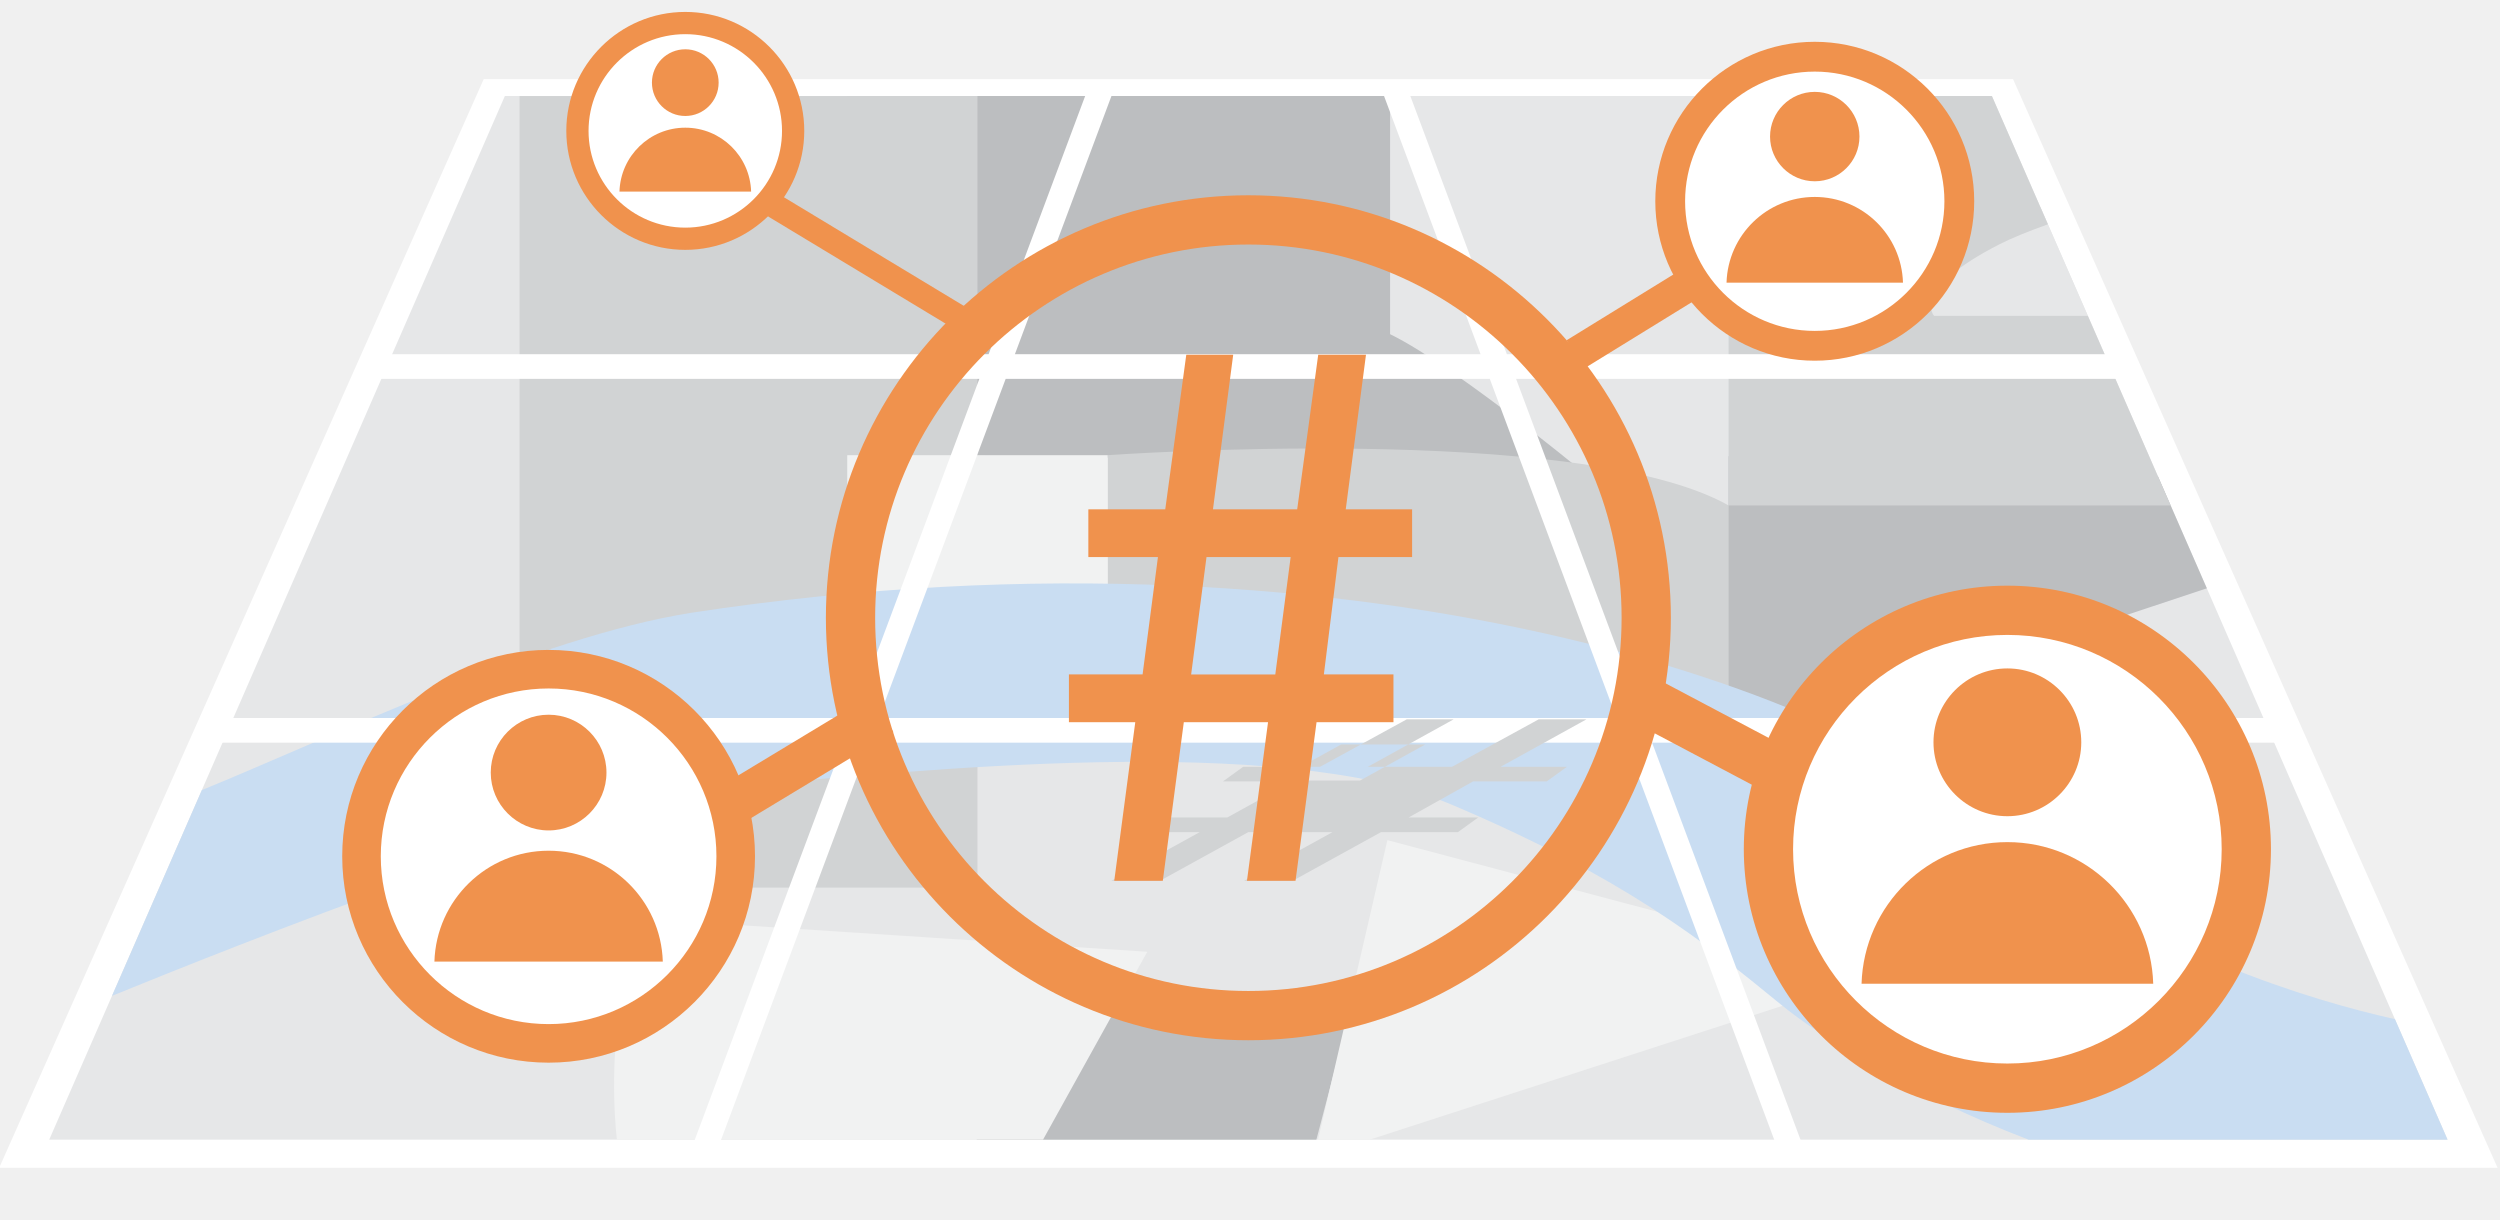
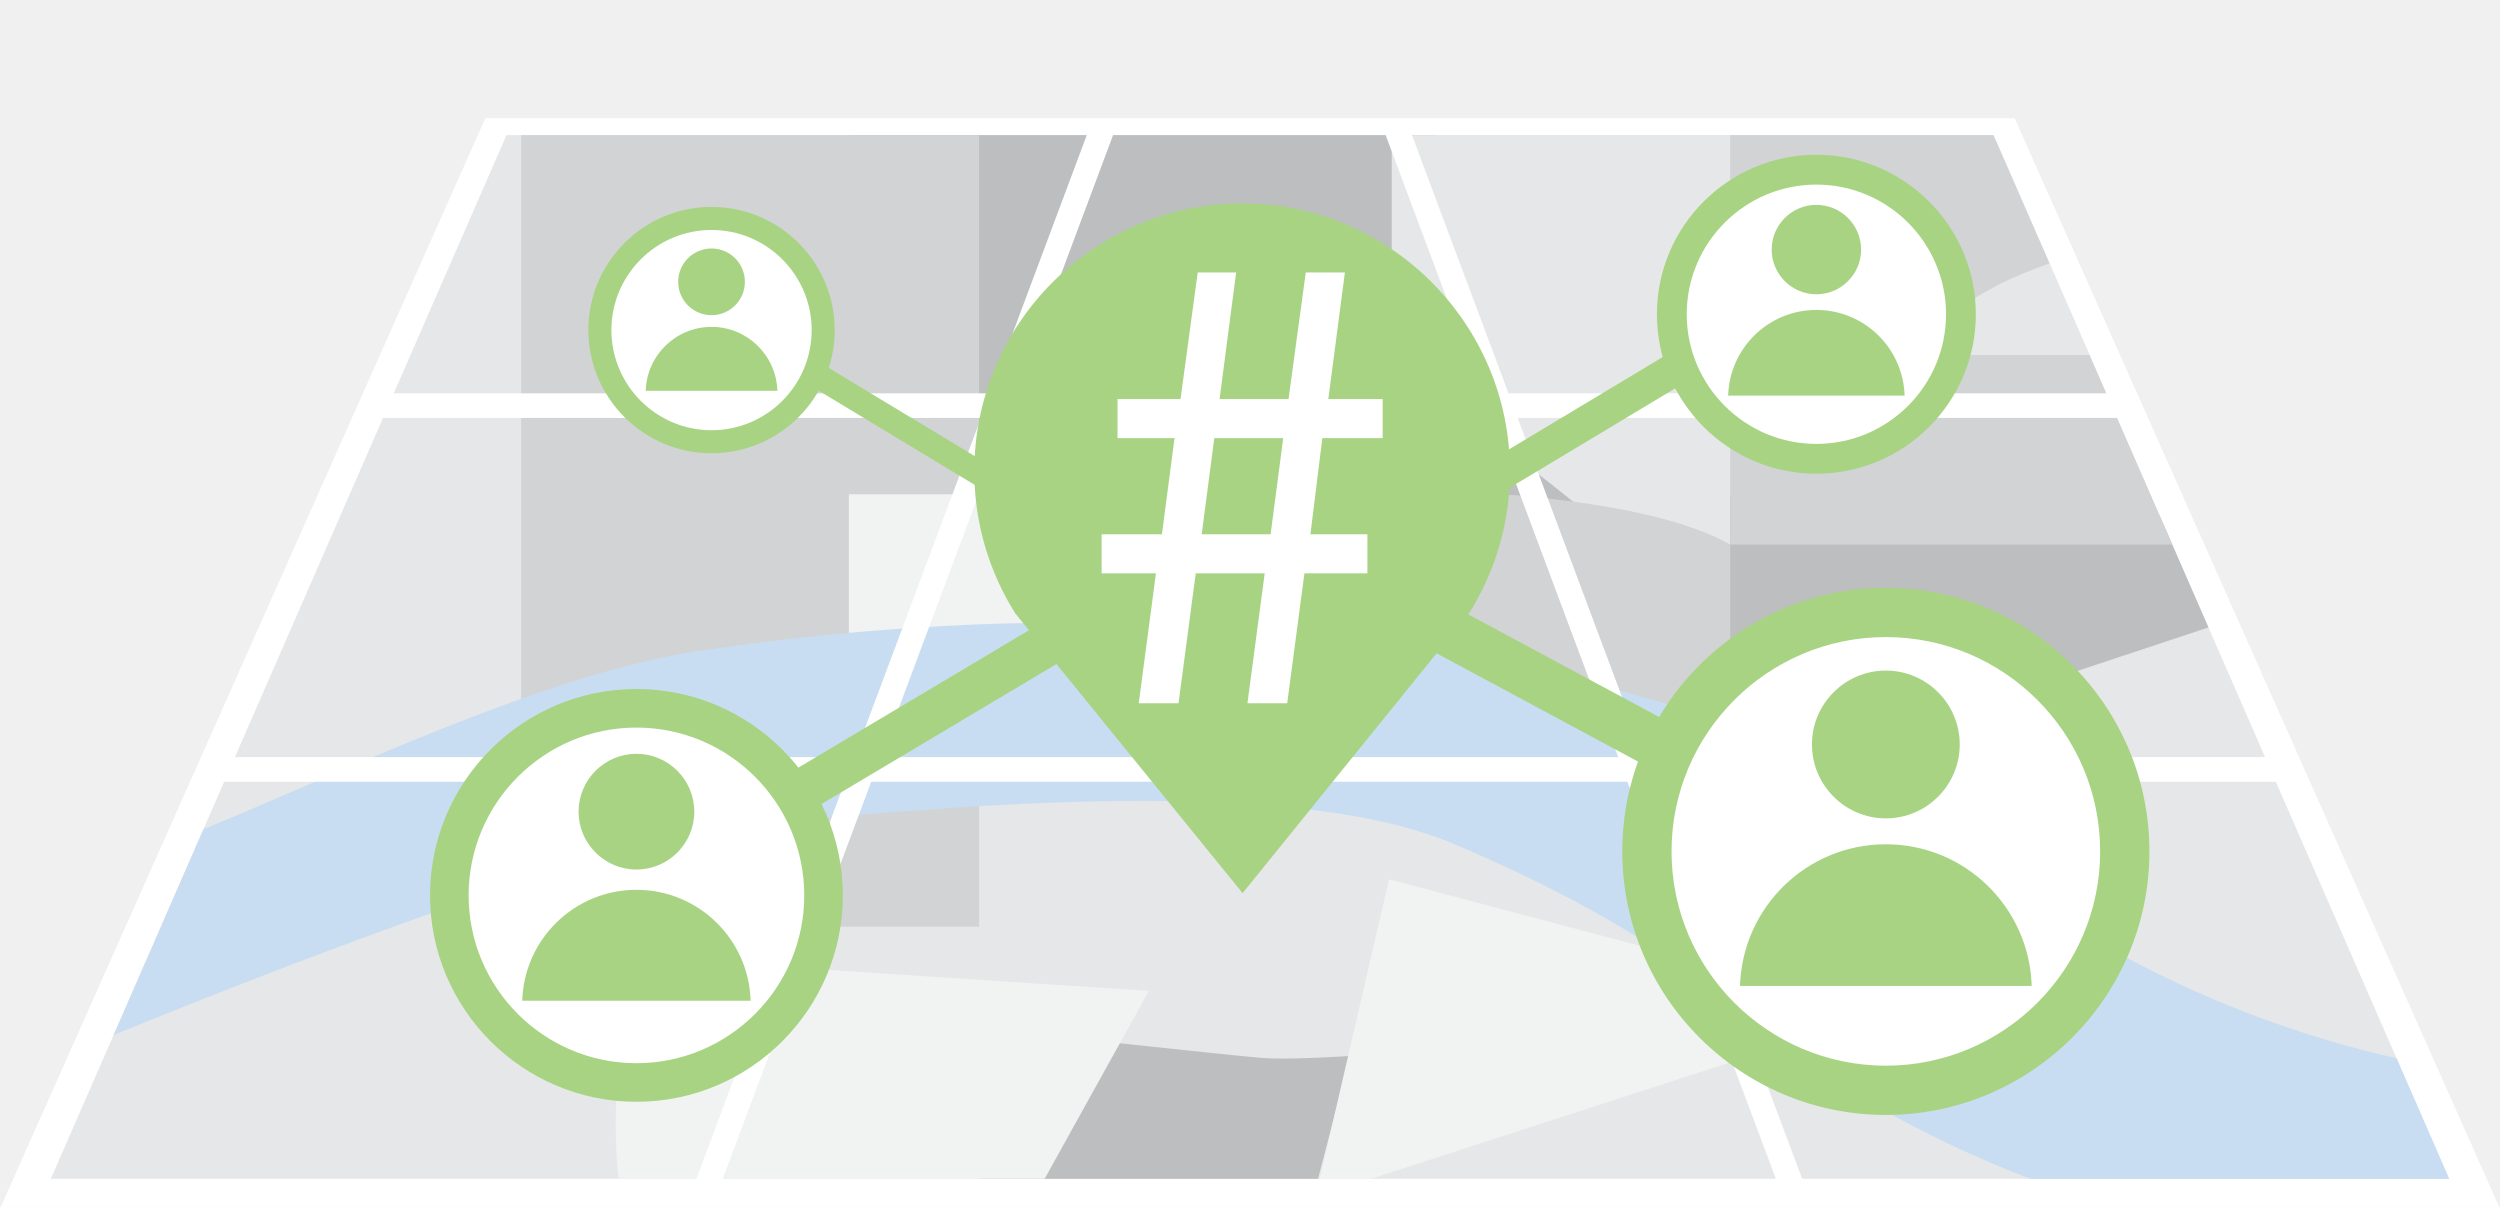
- <svg xmlns="http://www.w3.org/2000/svg" version="1.1" id="Layer_1" x="0px" y="0px" width="203px" height="99px" viewBox="0 0 203 99" enable-background="new 0 0 203 99" xml:space="preserve">
+ <svg xmlns="http://www.w3.org/2000/svg" version="1.1" id="Layer_1" x="0px" y="0px" width="203px" height="98px" viewBox="0 0 203 98" enable-background="new 0 0 203 98" xml:space="preserve">
  <g>
-     <polygon fill="#FFFFFF" points="202.802,94.825 -0.065,94.825 39.279,6.424 163.458,6.424  " />
-     <polygon fill="#E6E7E8" points="198.741,92.543 3.995,92.543 40.995,7.797 161.741,7.797  " />
+     <polygon fill="#FFFFFF" points="202.934,98 0.066,98 39.411,9.599 163.589,9.599  " />
+     <polygon fill="#E6E7E8" points="198.873,95.717 4.127,95.717 41.127,10.972 161.873,10.972  " />
    <g>
-       <polygon fill="#BCBEC0" points="109.892,81.115 85.111,74.566 79.302,92.543 106.889,92.543   " />
-       <path fill="#BCBEC0" d="M130.502,39.931L116.386,7.797H68.795c0,6.229,0,16.027,0,29.165c30.536,0,51.576,1.294,51.576,1.294    L130.502,39.931z" />
-       <polygon fill="#BCBEC0" points="175.215,38.658 138.429,36.961 136.417,58.259 144.465,59.304 179.195,47.772   " />
+       <polygon fill="#BCBEC0" points="110.023,84.289 85.243,77.741 79.433,95.717 107.021,95.717   " />
+       <path fill="#BCBEC0" d="M130.634,43.106l-14.116-32.134H68.927c0,6.229,0,16.027,0,29.165c30.536,0,51.576,1.294,51.576,1.294    L130.634,43.106z" />
+       <polygon fill="#BCBEC0" points="175.347,41.833 138.56,40.136 136.548,61.433 144.596,62.479 179.326,50.947   " />
    </g>
    <g>
-       <path fill="#E6E7E8" d="M140.362,41.043c0,0,0-0.008,0-33.246h-27.487c0,5.932,0,13.854,0,19.338    c5.664,2.764,17.627,12.796,17.627,12.796L140.362,41.043z" />
-       <path fill="#E6E7E8" d="M165.679,16.815c-7.033,2.71-12.35,5.771-12.35,8.831c5.438,0,10.958,0,16.206,0L165.679,16.815z" />
-       <path fill="#E6E7E8" d="M47.555,77.075c2.945,0,47.617,5.018,54.659,5.645c7.042,0.627,44.263-3.763,44.263-3.763l-11.066-15.053    L91.653,53.659l-49.463,9.826v13.802C42.189,77.287,44.61,77.075,47.555,77.075z" />
+       <path fill="#E6E7E8" d="M140.494,44.218c0,0,0-0.008,0-33.246h-27.487c0,5.932,0,13.854,0,19.338    c5.664,2.764,17.627,12.796,17.627,12.796L140.494,44.218z" />
+       <path fill="#E6E7E8" d="M165.81,19.99c-7.033,2.71-12.35,5.771-12.35,8.831c5.438,0,10.958,0,16.206,0L165.81,19.99z" />
+       <path fill="#E6E7E8" d="M47.686,80.25c2.945,0,47.617,5.018,54.659,5.645c7.042,0.627,44.263-3.763,44.263-3.763l-11.066-15.053    L91.784,56.834L42.321,66.66v13.802C42.321,80.462,44.742,80.25,47.686,80.25z" />
    </g>
    <g>
-       <path fill="#D1D3D4" d="M89.945,36.961c0,0,0,0,0,10.902c25.963,0,34.378,9.846,34.378,9.846h16.039V41.043    C128.274,34.222,89.945,36.961,89.945,36.961z" />
-       <rect x="42.189" y="7.797" fill="#D1D3D4" width="37.181" height="64.277" />
-       <path fill="#D1D3D4" d="M169.534,25.646h-12.486c0,0-2.002-2.081,5.339-5.826c0.954-0.487,2.297-1.03,3.902-1.607l-4.548-10.417    h-21.379v33.246c0,0,17.714,0,35.894,0L169.534,25.646z" />
+       <path fill="#D1D3D4" d="M90.077,40.136c0,0,0,0,0,10.902c25.963,0,34.378,9.846,34.378,9.846h16.039V44.218    C128.406,37.397,90.077,40.136,90.077,40.136z" />
+       <rect x="42.321" y="10.971" fill="#D1D3D4" width="37.181" height="64.277" />
+       <path fill="#D1D3D4" d="M169.666,28.821H157.18c0,0-2.002-2.081,5.339-5.826c0.954-0.487,2.297-1.03,3.902-1.607l-4.548-10.417    h-21.379v33.246c0,0,17.714,0,35.894,0L169.666,28.821z" />
    </g>
    <g>
-       <polygon fill="#F1F2F2" points="153.109,78.956 112.656,68.22 107.028,92.543 111.211,92.543   " />
-       <path fill="#F1F2F2" d="M93.159,77.284l-41.581-2.718c0,0-2.458,8.988-1.486,17.977h34.601L93.159,77.284z" />
-       <path fill="#F1F2F2" d="M89.945,47.863V36.961h-21.15v11.801C73.608,48.763,89.945,47.863,89.945,47.863z" />
+       <polygon fill="#F1F2F2" points="153.241,82.131 112.788,71.395 107.159,95.717 111.343,95.717   " />
+       <path fill="#F1F2F2" d="M93.291,80.459L51.71,77.741c0,0-2.458,8.988-1.486,17.977h34.601L93.291,80.459z" />
+       <path fill="#F1F2F2" d="M90.077,51.038V40.136h-21.15v11.801C73.74,51.937,90.077,51.038,90.077,51.038z" />
    </g>
-     <path fill="#C9DDF2" d="M194.468,82.755c-6.662-1.486-20.036-5.427-32.28-14.856c-8.438-10.074-49.732-26.753-106.107-18.134   C43.601,51.771,27.28,59.7,16.389,64.157L9.094,80.865c9.055-3.701,40.203-16.156,51.656-17.108   c13.465-1.119,43.089-4.366,57.093,1.567c14.004,5.933,20.467,11.082,26.751,16.231c3.007,2.464,10.443,7.304,20.128,10.987h34.02   L194.468,82.755z" />
-     <path fill="#FFFFFF" d="M186.024,60.212l-0.807-1.908h-51.816l-10.296-27.542h50.472l-0.845-2h-50.374L114.38,7.424h-2.135   l7.977,21.338H82.409l7.98-21.338h-2.135l-7.98,21.338H31.126l-0.858,2h49.257L69.225,58.304H18.456l-0.858,2h50.879L55.939,93.825   h2.135l12.537-33.521h61.402l12.532,33.521h2.135l-12.532-33.521h51.467C185.762,60.304,185.898,60.269,186.024,60.212z    M71.36,58.304l10.301-27.542h39.309l10.296,27.542H71.36z" />
+     <path fill="#C9DDF2" d="M194.6,85.93c-6.662-1.486-20.036-5.427-32.28-14.856C153.882,61,112.588,44.321,56.213,52.94   c-12.481,2.005-28.802,9.935-39.693,14.391L9.225,84.04c9.055-3.701,40.203-16.156,51.656-17.108   c13.465-1.119,43.089-4.366,57.093,1.567c14.004,5.933,20.467,11.082,26.751,16.231c3.007,2.464,10.443,7.304,20.128,10.987h34.02   L194.6,85.93z" />
+     <path fill="#FFFFFF" d="M186.155,63.387l-0.807-1.908h-51.816l-10.296-27.542h50.472l-0.845-2h-50.374l-7.977-21.338h-2.135   l7.977,21.338H82.54l7.98-21.338h-2.135l-7.98,21.338H31.258l-0.858,2h49.257L69.356,61.479H18.587l-0.858,2h50.879L56.071,97   h2.135l12.537-33.521h61.402L144.677,97h2.135L134.28,63.479h51.467C185.893,63.479,186.03,63.444,186.155,63.387z M71.491,61.479   l10.301-27.542h39.309l10.296,27.542H71.491z" />
+     <g>
+       <rect x="62.978" y="33.302" transform="matrix(0.856 0.5169 -0.5169 0.856 28.195 -32.6325)" fill="#A7D383" width="19.408" height="2" />
+     </g>
+     <g>
+       <polygon fill="#A7D383" points="144.425,67.979 115.285,52.315 117.157,48.78 146.296,64.444   " />
+     </g>
+     <g>
+       <polygon fill="#A7D383" points="59.28,69.709 57.471,66.713 87.641,48.741 89.45,51.737   " />
+     </g>
+     <g>
+       <polygon fill="#A7D383" points="121.748,40.108 120.332,37.809 135.84,28.496 137.256,30.795   " />
+     </g>
    <g>
      <g>
-         <g>
-           <path fill="#D1D3D4" d="M90.246,71.52l7.174-3.953h-5.388l1.646-1.19h5.982l5.292-2.925h-5.651l1.646-1.19h6.245l7.036-3.853      h3.81l-6.971,3.853h6.839l7.036-3.853h3.879l-6.971,3.853h5.388l-1.646,1.19h-5.982l-5.228,2.925h5.651l-1.646,1.19h-6.245      l-7.174,3.953h-3.944l7.179-3.953h-6.839L94.19,71.52H90.246z M110.437,63.377l5.292-2.925h-6.833l-5.292,2.925H110.437z" />
-         </g>
-         <g>
-           <path fill="#F0924D" d="M90.477,71.52l1.707-12.88h-5.388v-3.877h5.982l1.247-9.53h-5.651v-3.877h6.245l1.707-12.553h3.81      l-1.643,12.553h6.839l1.707-12.553h3.879l-1.643,12.553h5.388v3.877h-5.982l-1.183,9.53h5.651v3.877h-6.245l-1.707,12.88h-3.944      l1.712-12.88h-6.839L94.42,71.52H90.477z M103.554,54.764l1.247-9.53h-6.833l-1.247,9.53H103.554z" />
-         </g>
+         <circle fill="#FFFFFF" cx="57.777" cy="26.803" r="8.758" />
+         <path fill="#A7D383" d="M57.777,36.803c-5.514,0-10-4.486-10-10c0-5.514,4.486-10,10-10c5.514,0,10,4.486,10,10     C67.777,32.317,63.291,36.803,57.777,36.803z M57.777,18.673c-4.483,0-8.131,3.648-8.131,8.131c0,4.483,3.648,8.131,8.131,8.131     s8.131-3.648,8.131-8.131C65.908,22.32,62.26,18.673,57.777,18.673z" />
      </g>
+       <circle fill="#A7D383" cx="57.777" cy="22.885" r="2.708" />
+       <path fill="#A7D383" d="M63.122,31.734c-0.087-2.881-2.443-5.191-5.345-5.191s-5.259,2.31-5.345,5.191L63.122,31.734z" />
+     </g>
+     <g>
      <g>
-         <path fill="#F0924D" d="M101.368,84.468c-18.917,0-34.306-15.39-34.306-34.306c0-18.917,15.39-34.306,34.306-34.306     s34.306,15.39,34.306,34.306C135.674,69.078,120.285,84.468,101.368,84.468z M101.368,19.856     c-16.711,0-30.306,13.595-30.306,30.306c0,16.71,13.595,30.306,30.306,30.306s30.306-13.595,30.306-30.306     C131.674,33.451,118.079,19.856,101.368,19.856z" />
+         <circle fill="#FFFFFF" cx="147.49" cy="25.516" r="11.738" />
+         <path fill="#A7D383" d="M147.49,38.464c-7.139,0-12.948-5.808-12.948-12.948c0-7.139,5.808-12.947,12.948-12.947     s12.948,5.808,12.948,12.947C160.437,32.656,154.629,38.464,147.49,38.464z M147.49,14.989c-5.805,0-10.528,4.723-10.528,10.528     c0,5.805,4.723,10.528,10.528,10.528c5.805,0,10.528-4.723,10.528-10.528C158.018,19.711,153.295,14.989,147.49,14.989z" />
+       </g>
+       <path fill="#A7D383" d="M147.49,16.635c-2.001,0-3.63,1.628-3.63,3.63c0,2.001,1.628,3.63,3.63,3.63s3.63-1.628,3.63-3.63    C151.12,18.263,149.491,16.635,147.49,16.635z" />
+       <path fill="#A7D383" d="M154.654,32.125c-0.116-3.861-3.275-6.958-7.164-6.958s-7.048,3.096-7.164,6.958H154.654z" />
+     </g>
+     <g>
+       <path fill="#A7D383" d="M122.608,38.267c0-11.991-9.756-21.747-21.747-21.747c-11.991,0-21.747,9.756-21.747,21.747    c0,4.241,1.225,8.199,3.333,11.549L100.9,72.521l18.405-22.753C121.395,46.429,122.608,42.488,122.608,38.267z" />
+       <g>
+         <path fill="#FFFFFF" d="M92.465,57.104l1.398-10.547H89.45v-3.175h4.899l1.021-7.804h-4.627v-3.175h5.114l1.398-10.28h3.12     l-1.345,10.28h5.6l1.398-10.28h3.177l-1.345,10.28h4.413v3.175h-4.899l-0.968,7.804h4.627v3.175h-5.114l-1.398,10.547h-3.229     l1.402-10.547h-5.6l-1.398,10.547H92.465z M103.174,43.382l1.021-7.804H98.6l-1.021,7.804H103.174z" />
      </g>
    </g>
    <g>
      <g>
-         <circle fill="#FFFFFF" cx="162.999" cy="68.958" r="19.402" />
-         <path fill="#F0924D" d="M162.999,90.36c-11.802,0-21.402-9.601-21.402-21.402c0-11.801,9.601-21.402,21.402-21.402     s21.402,9.601,21.402,21.402C184.402,80.759,174.801,90.36,162.999,90.36z M162.999,51.555c-9.596,0-17.402,7.807-17.402,17.402     c0,9.595,7.807,17.402,17.402,17.402s17.402-7.807,17.402-17.402C180.402,59.362,172.595,51.555,162.999,51.555z" />
+         <circle fill="#FFFFFF" cx="153.131" cy="69.132" r="19.402" />
+         <path fill="#A7D383" d="M153.131,90.534c-11.802,0-21.402-9.601-21.402-21.402c0-11.801,9.601-21.402,21.402-21.402     s21.402,9.601,21.402,21.402C174.533,80.933,164.933,90.534,153.131,90.534z M153.131,51.73c-9.596,0-17.402,7.807-17.402,17.402     c0,9.595,7.807,17.402,17.402,17.402s17.402-7.807,17.402-17.402C170.533,59.537,162.727,51.73,153.131,51.73z" />
      </g>
-       <path fill="#F0924D" d="M162.999,54.276c-3.308,0-6,2.692-6,6c0,3.308,2.692,6,6,6c3.308,0,6-2.692,6-6    C168.999,56.968,166.308,54.276,162.999,54.276z" />
-       <path fill="#F0924D" d="M174.842,79.881c-0.192-6.382-5.413-11.501-11.842-11.501s-11.65,5.118-11.842,11.501H174.842z" />
+       <path fill="#A7D383" d="M153.131,54.451c-3.308,0-6,2.692-6,6c0,3.308,2.692,6,6,6s6-2.692,6-6    C159.131,57.143,156.439,54.451,153.131,54.451z" />
+       <path fill="#A7D383" d="M164.973,80.056c-0.192-6.382-5.413-11.501-11.842-11.501s-11.65,5.118-11.842,11.501H164.973z" />
    </g>
    <g>
      <g>
-         <circle fill="#FFFFFF" cx="44.547" cy="69.53" r="15.193" />
-         <path fill="#F0924D" d="M44.547,86.289c-9.241,0-16.759-7.518-16.759-16.759c0-9.24,7.518-16.758,16.759-16.758     S61.306,60.29,61.306,69.53C61.306,78.771,53.788,86.289,44.547,86.289z M44.547,55.904c-7.514,0-13.627,6.113-13.627,13.626     c0,7.514,6.113,13.627,13.627,13.627s13.627-6.113,13.627-13.627C58.174,62.017,52.061,55.904,44.547,55.904z" />
+         <circle fill="#FFFFFF" cx="51.679" cy="72.705" r="15.193" />
+         <path fill="#A7D383" d="M51.679,89.464c-9.241,0-16.759-7.518-16.759-16.759c0-9.24,7.518-16.758,16.759-16.758     s16.759,7.518,16.759,16.758C68.437,81.946,60.92,89.464,51.679,89.464z M51.679,59.079c-7.514,0-13.627,6.113-13.627,13.626     c0,7.514,6.113,13.627,13.627,13.627s13.627-6.113,13.627-13.627C65.305,65.192,59.192,59.079,51.679,59.079z" />
      </g>
-       <path fill="#F0924D" d="M44.547,58.035c-2.591,0-4.698,2.108-4.698,4.698c0,2.59,2.108,4.698,4.698,4.698s4.698-2.108,4.698-4.698    C49.245,60.142,47.138,58.035,44.547,58.035z" />
-       <path fill="#F0924D" d="M53.82,78.084c-0.15-4.998-4.239-9.006-9.273-9.006s-9.123,4.008-9.273,9.006H53.82z" />
-     </g>
-     <g>
-       <rect x="59.847" y="19.745" transform="matrix(0.856 0.5169 -0.5169 0.856 20.7365 -32.9654)" fill="#F0924D" width="19.408" height="2" />
-     </g>
-     <g>
-       <rect x="130.954" y="57.493" transform="matrix(0.8839 0.4677 -0.4677 0.8839 43.912 -57.885)" fill="#F0924D" width="15.154" height="4" />
-     </g>
-     <g>
-       <rect x="63.191" y="54.169" transform="matrix(0.517 0.856 -0.856 0.517 84.4315 -25.6462)" fill="#F0924D" width="3.5" height="15.647" />
-     </g>
-     <g>
-       <rect x="132.64" y="17.893" transform="matrix(0.5245 0.8514 -0.8514 0.5245 85.0342 -102.1777)" fill="#F0924D" width="2.7" height="14.286" />
-     </g>
-     <g>
-       <g>
-         <circle fill="#FFFFFF" cx="55.645" cy="10.629" r="8.758" />
-         <path fill="#F0924D" d="M55.645,20.289c-5.327,0-9.661-4.334-9.661-9.661c0-5.327,4.334-9.66,9.661-9.66s9.661,4.334,9.661,9.66     C65.306,15.955,60.972,20.289,55.645,20.289z M55.645,2.774c-4.331,0-7.855,3.524-7.855,7.855c0,4.331,3.524,7.855,7.855,7.855     c4.331,0,7.855-3.524,7.855-7.855C63.5,6.297,59.977,2.774,55.645,2.774z" />
-       </g>
-       <circle fill="#F0924D" cx="55.645" cy="6.71" r="2.708" />
-       <path fill="#F0924D" d="M60.991,15.559c-0.087-2.881-2.443-5.191-5.345-5.191c-2.902,0-5.259,2.31-5.345,5.191L60.991,15.559z" />
-     </g>
-     <g>
-       <g>
-         <circle fill="#FFFFFF" cx="147.358" cy="16.342" r="11.738" />
-         <path fill="#F0924D" d="M147.358,29.289c-7.139,0-12.948-5.808-12.948-12.948c0-7.139,5.808-12.947,12.948-12.947     s12.948,5.808,12.948,12.947C160.306,23.481,154.497,29.289,147.358,29.289z M147.358,5.814c-5.805,0-10.528,4.723-10.528,10.528     c0,5.805,4.723,10.528,10.528,10.528s10.528-4.723,10.528-10.528C157.886,10.537,153.163,5.814,147.358,5.814z" />
-       </g>
-       <path fill="#F0924D" d="M147.358,7.46c-2.001,0-3.63,1.628-3.63,3.63c0,2.001,1.628,3.63,3.63,3.63c2.001,0,3.63-1.628,3.63-3.63    C150.988,9.088,149.36,7.46,147.358,7.46z" />
-       <path fill="#F0924D" d="M154.522,22.95c-0.116-3.861-3.275-6.958-7.164-6.958s-7.048,3.096-7.164,6.958H154.522z" />
+       <path fill="#A7D383" d="M51.679,61.209c-2.591,0-4.698,2.108-4.698,4.698c0,2.59,2.108,4.698,4.698,4.698s4.698-2.108,4.698-4.698    C56.377,63.317,54.269,61.209,51.679,61.209z" />
+       <path fill="#A7D383" d="M60.952,81.259c-0.15-4.998-4.239-9.006-9.273-9.006s-9.123,4.008-9.273,9.006H60.952z" />
    </g>
  </g>
</svg>
